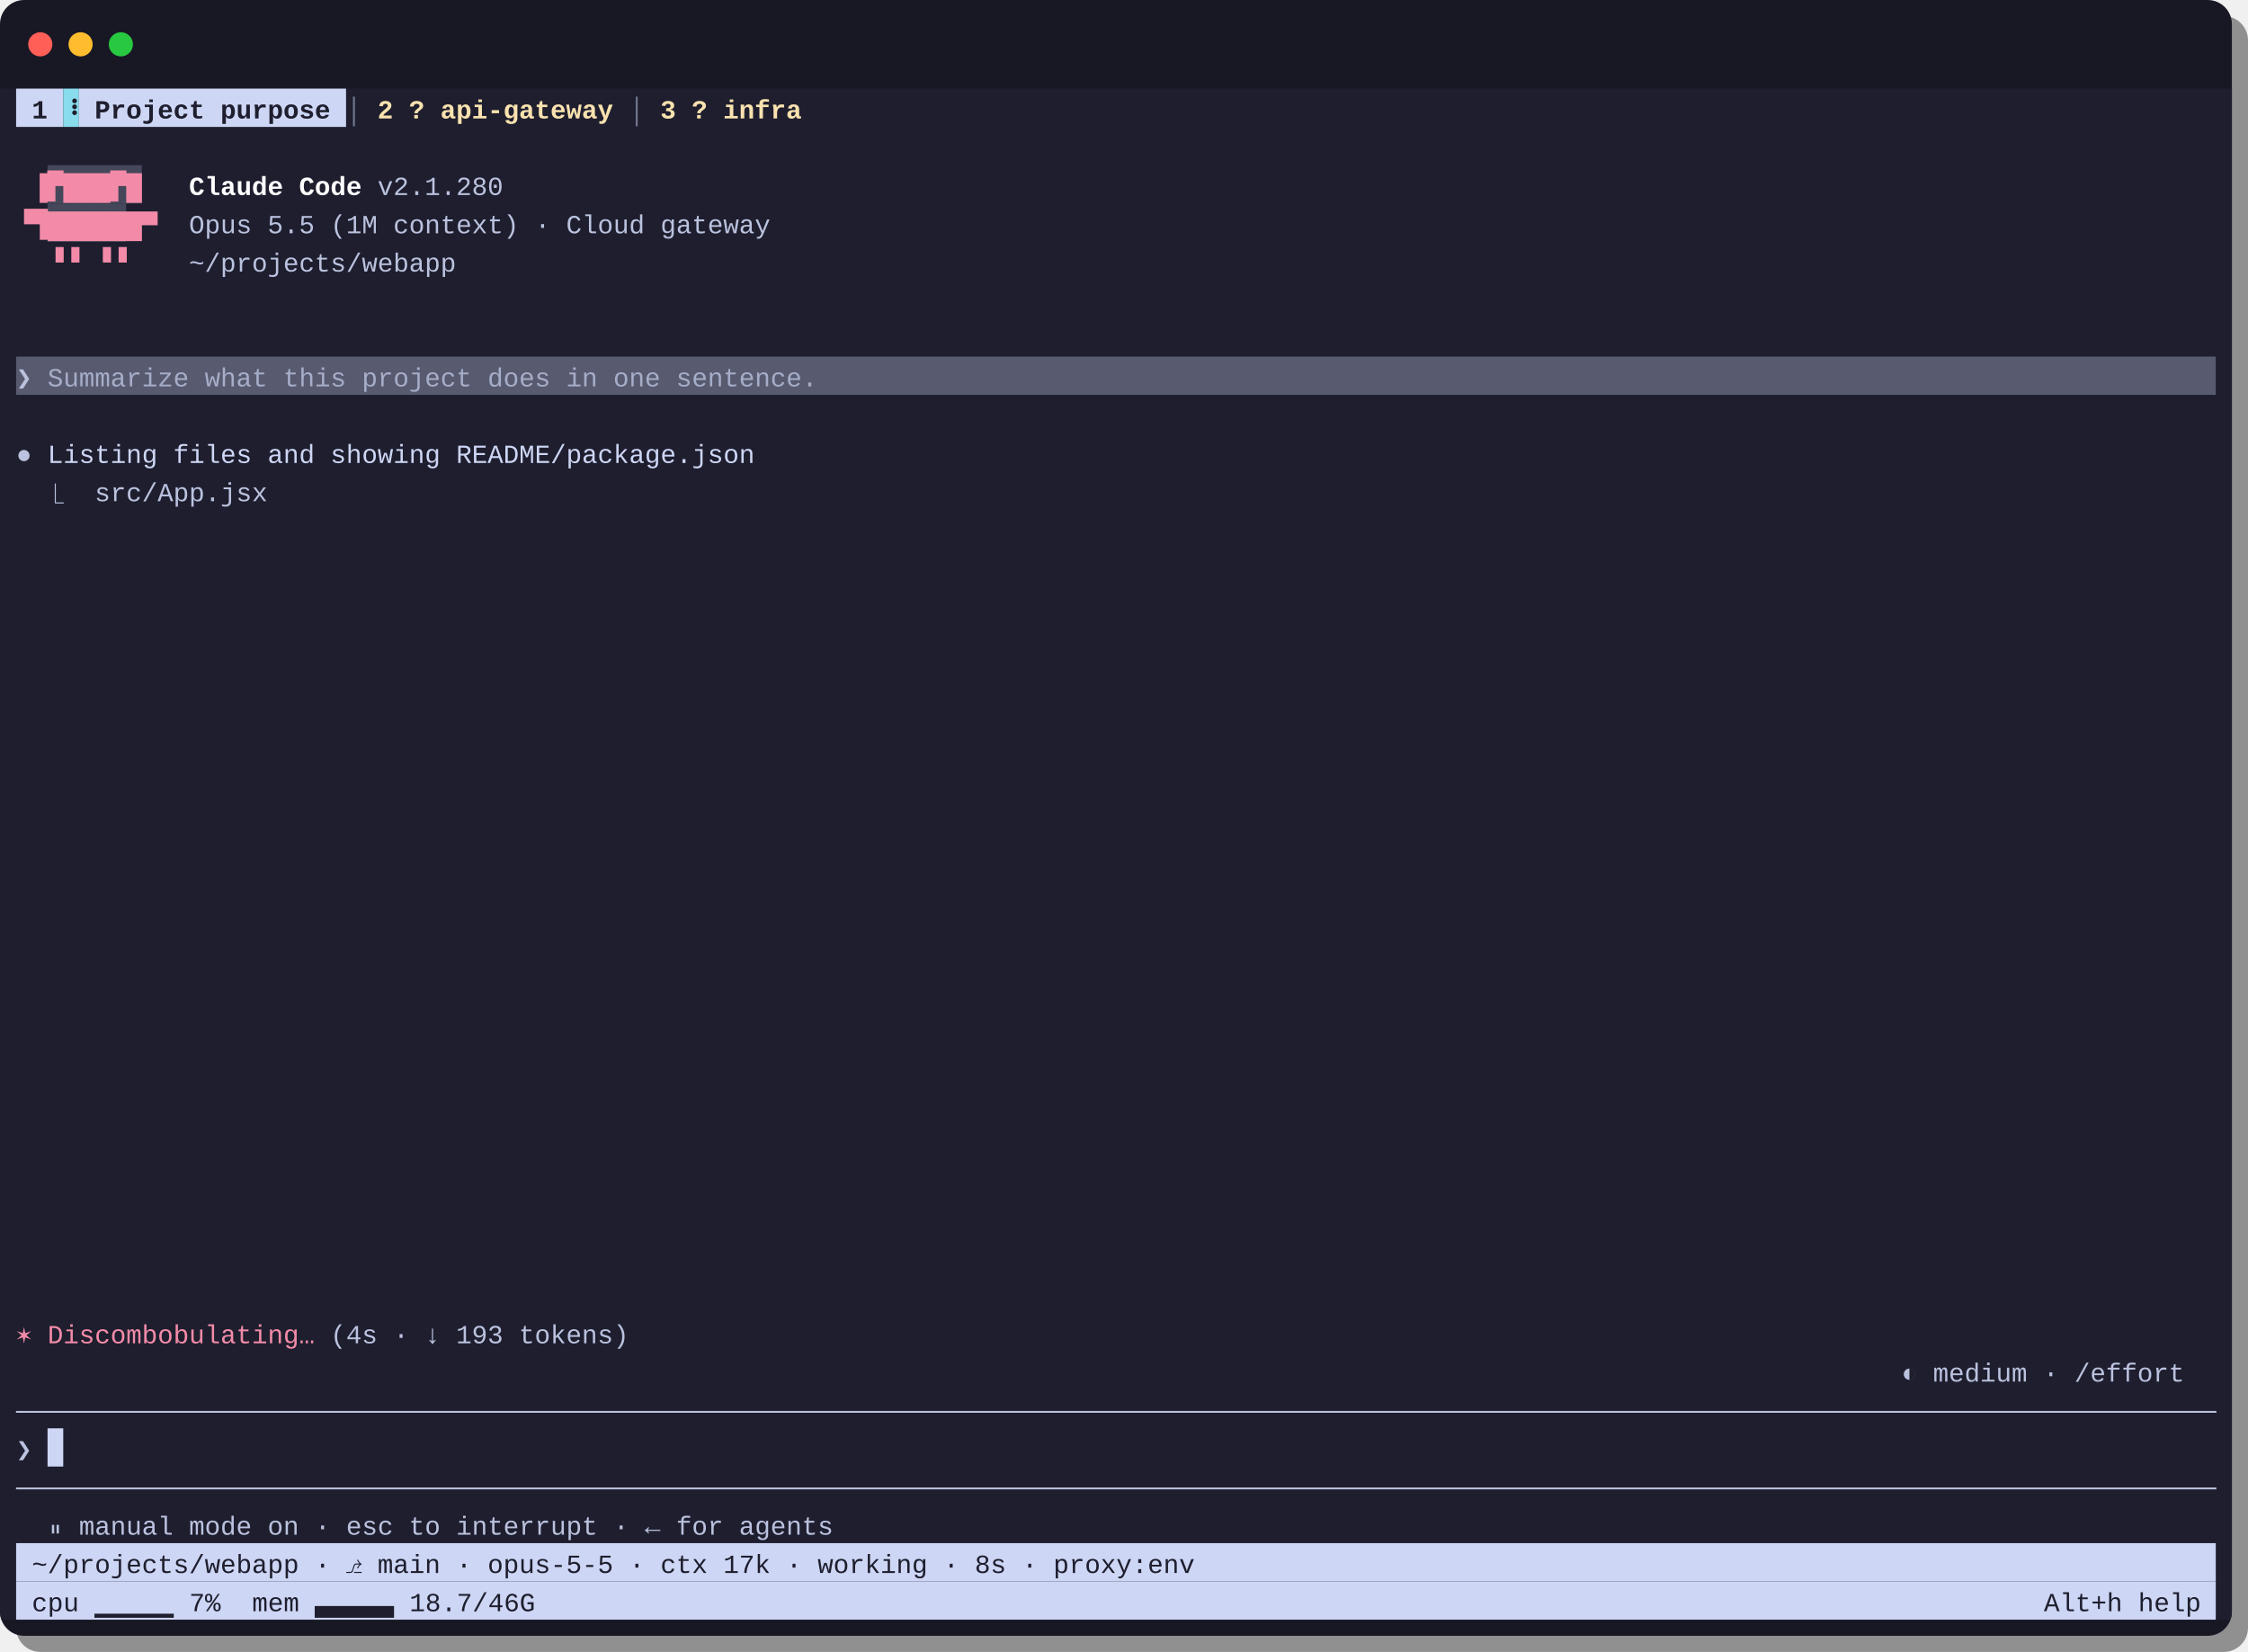
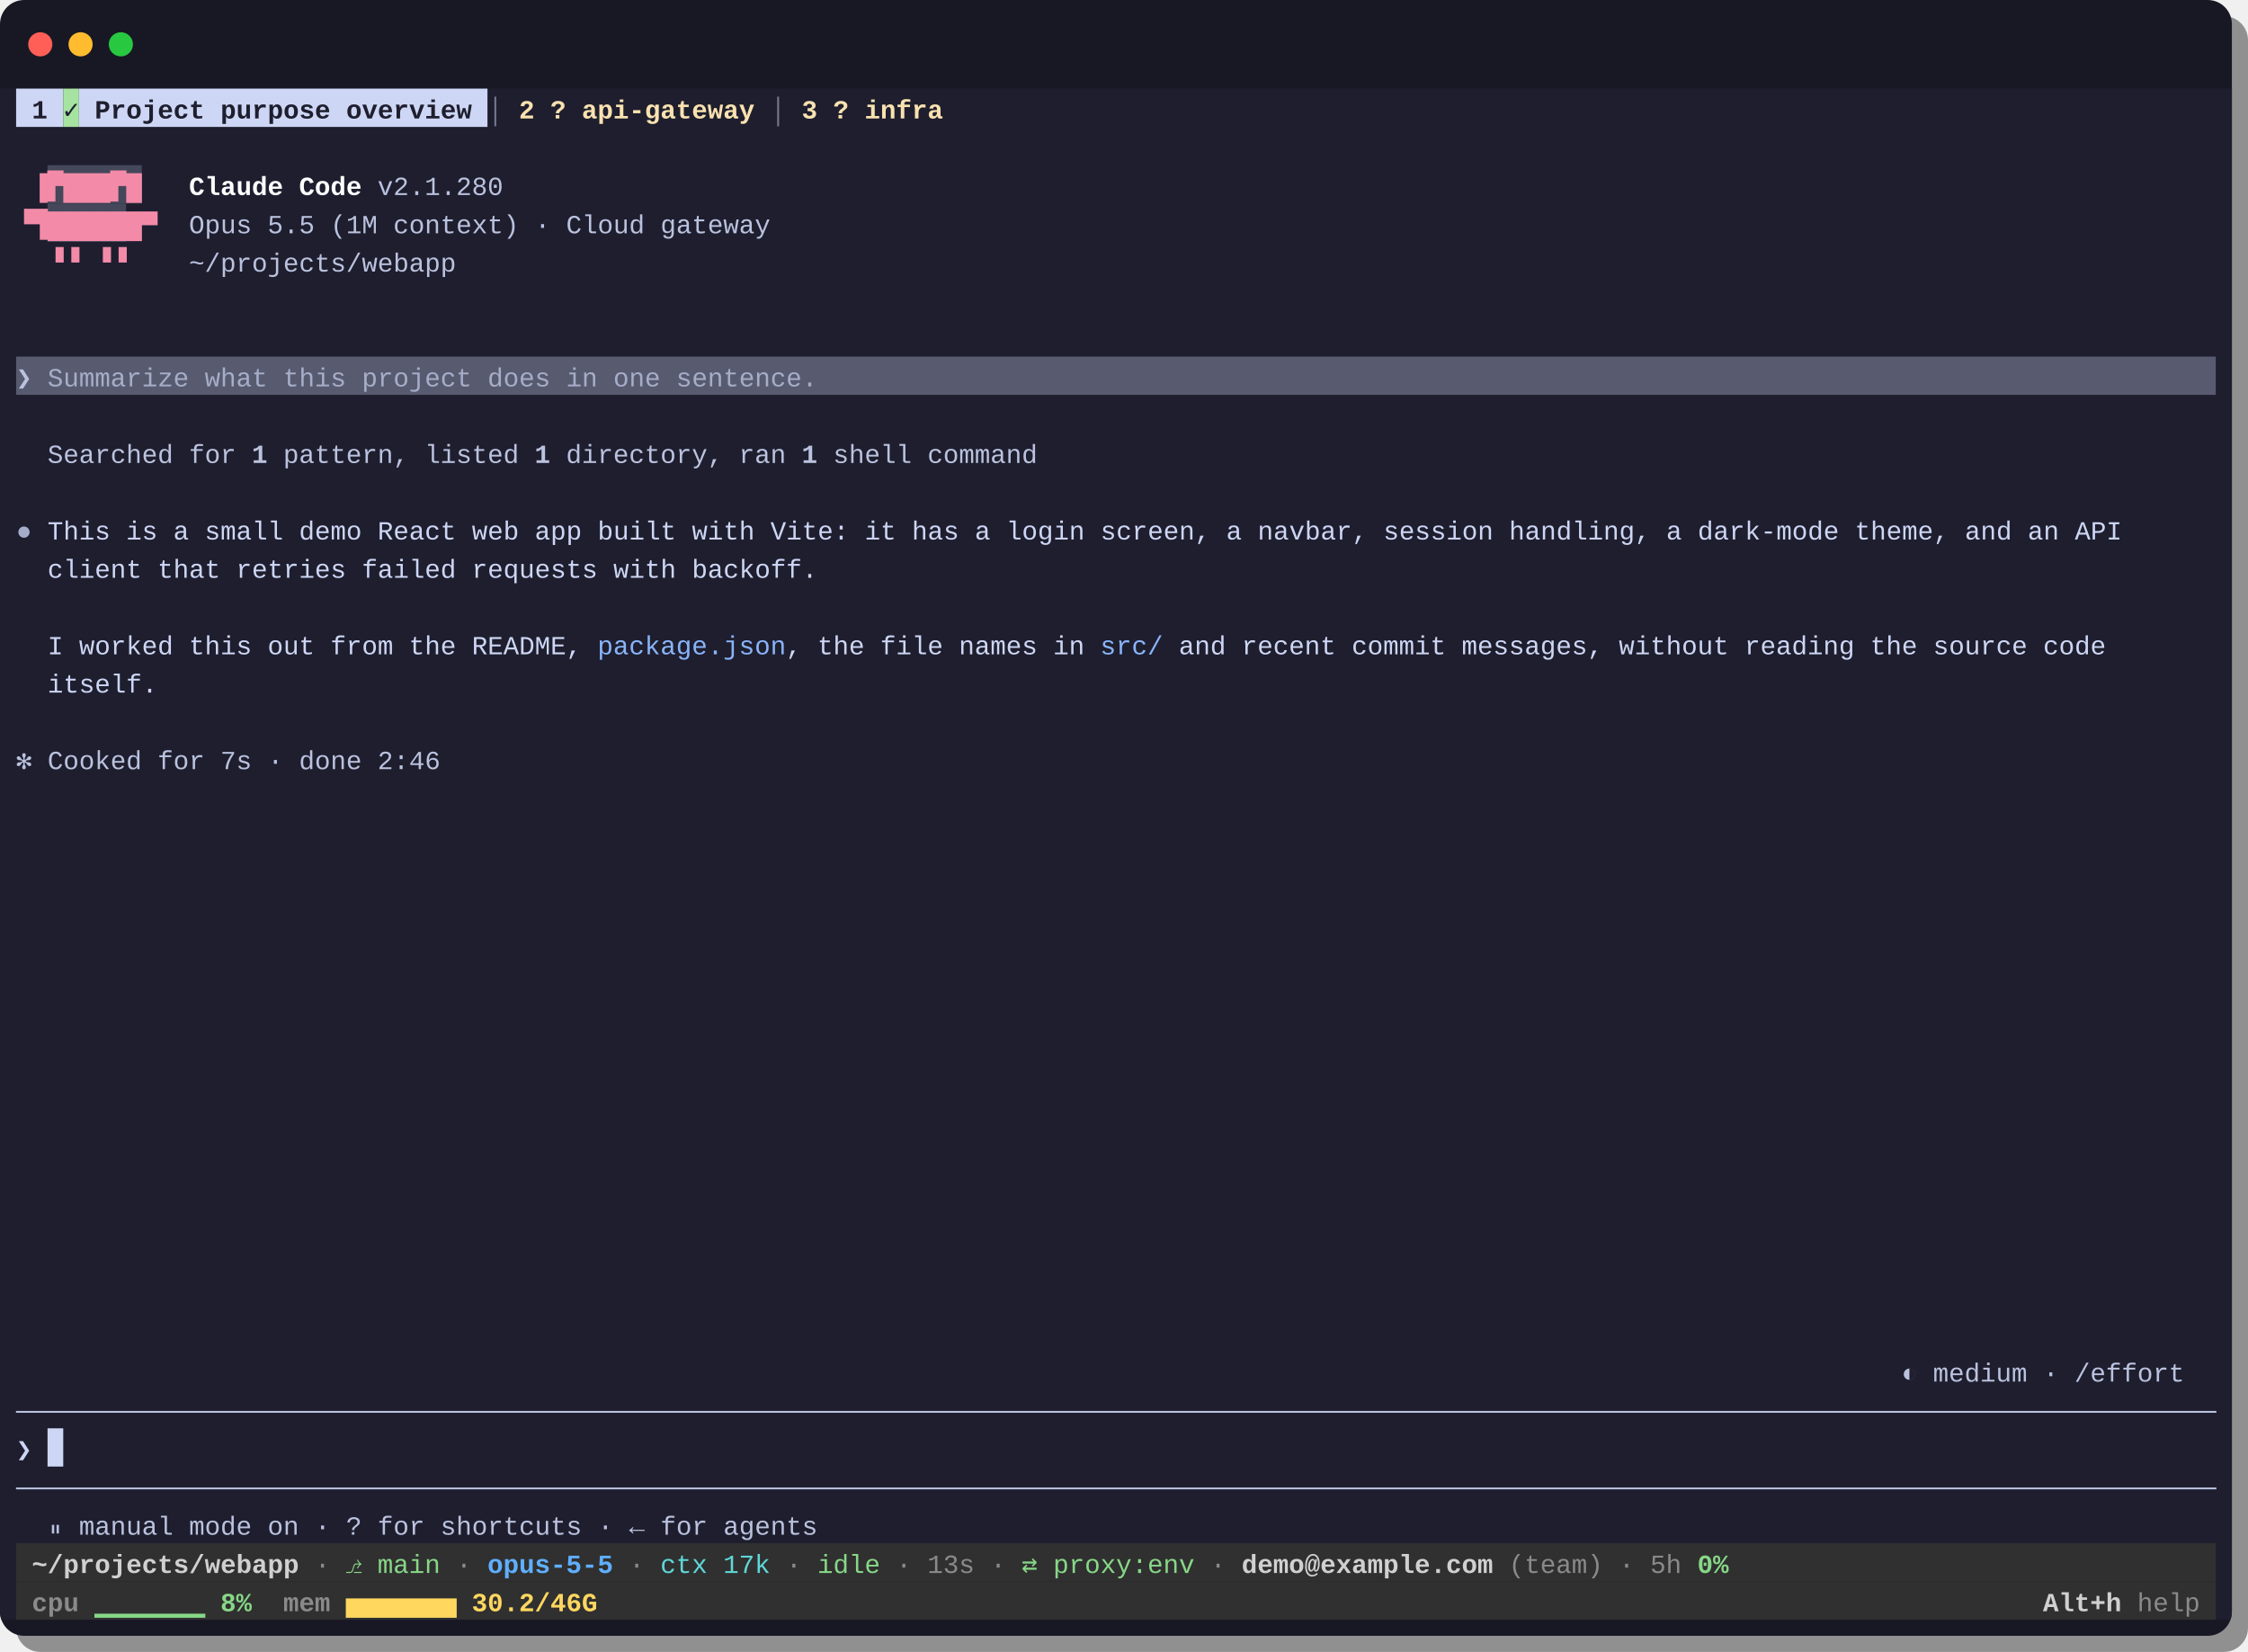
<svg xmlns="http://www.w3.org/2000/svg" width="1116" height="820" viewBox="0 0 1116 820">
  <defs>
    <style>.t { font-family: 'JetBrains Mono', 'Cascadia Code', 'Fira Code', 'Source Code Pro', 'Consolas', 'Courier New', monospace; font-size: 13px; font-feature-settings: 'liga' 0; white-space: pre; }</style>
    <clipPath id="wc">
      <rect width="1108" height="812" rx="12" ry="12" />
    </clipPath>
  </defs>
  <rect x="8" y="8" width="1108" height="812" rx="12" ry="12" fill="rgba(0,0,0,0.40)" />
  <rect width="1108" height="812" rx="12" ry="12" fill="#181825" />
  <circle cx="20" cy="22" r="6" fill="#ff5f57" />
  <circle cx="40" cy="22" r="6" fill="#febc2e" />
  <circle cx="60" cy="22" r="6" fill="#28c840" />
  <g clip-path="url(#wc)">
    <rect y="44" width="1108" height="760" fill="#1e1e2e" />
    <rect x="8.0" y="44.0" width="23.4" height="19.0" fill="#cdd6f4" />
-     <rect x="31.4" y="44.0" width="7.8" height="19.0" fill="#89dceb" />
-     <rect x="39.2" y="44.0" width="132.6" height="19.0" fill="#cdd6f4" />
+     <rect x="31.4" y="44.0" width="7.8" height="19.0" fill="#a6e3a1" />
+     <rect x="39.2" y="44.0" width="202.8" height="19.0" fill="#cdd6f4" />
    <rect x="23.6" y="82.0" width="46.8" height="19.0" fill="#45475a" />
    <rect x="23.6" y="101.0" width="39.0" height="19.0" fill="#45475a" />
    <rect x="8.0" y="177.0" width="1092.0" height="19.0" fill="#585b70" />
    <rect x="23.6" y="709.0" width="7.8" height="19.0" fill="#cdd6f4" />
-     <rect x="8.0" y="766.0" width="1092.0" height="19.0" fill="#cdd6f4" />
-     <rect x="8.0" y="785.0" width="1092.0" height="19.0" fill="#cdd6f4" />
+     <rect x="8.0" y="766.0" width="1092.0" height="19.0" fill="#303030" />
+     <rect x="8.0" y="785.0" width="1092.0" height="19.0" fill="#303030" />
    <text y="58.8" class="t" xml:space="preserve">
-       <tspan x="8.0" style="fill:#1e1e2e;font-weight:bold"> 1 ⠸ Project purpose </tspan>
-       <tspan x="171.8" style="fill:#757a91">│</tspan>
-       <tspan x="179.6" style="fill:#f9e2af;font-weight:bold"> 2 ? api-gateway </tspan>
-       <tspan x="312.2" style="fill:#757a91">│</tspan>
-       <tspan x="320.0" style="fill:#f9e2af;font-weight:bold"> 3 ? infra </tspan>
+       <tspan x="8.0" style="fill:#1e1e2e;font-weight:bold"> 1 ✓ Project purpose overview </tspan>
+       <tspan x="242.0" style="fill:#757a91">│</tspan>
+       <tspan x="249.8" style="fill:#f9e2af;font-weight:bold"> 2 ? api-gateway </tspan>
+       <tspan x="382.4" style="fill:#757a91">│</tspan>
+       <tspan x="390.2" style="fill:#f9e2af;font-weight:bold"> 3 ? infra </tspan>
    </text>
    <text y="77.8" class="t" xml:space="preserve" />
    <text y="96.8" class="t" xml:space="preserve">
      <tspan x="8.0" style="fill:#f38ba8"> ▐▛███▛█</tspan>
      <tspan x="93.8" style="fill:#ffffff;font-weight:bold">Claude Code</tspan>
      <tspan x="187.4" style="fill:#bac2de">v2.1.280</tspan>
    </text>
    <text y="115.8" class="t" xml:space="preserve">
      <tspan x="8.0" style="fill:#f38ba8">▝▜██████▀</tspan>
      <tspan x="93.8" style="fill:#bac2de">Opus 5.5 (1M context) · Cloud gateway</tspan>
    </text>
    <text y="134.8" class="t" xml:space="preserve">
      <tspan x="8.0" style="fill:#f38ba8">  ▝▝ ▝▝  </tspan>
      <tspan x="93.8" style="fill:#bac2de">~/projects/webapp</tspan>
    </text>
    <text y="153.8" class="t" xml:space="preserve" />
    <text y="172.8" class="t" xml:space="preserve" />
    <text y="191.8" class="t" xml:space="preserve">
      <tspan x="8.0" style="fill:#bac2de">❯ </tspan>
      <tspan x="23.6" style="fill:#a6adc8">Summarize what this project does in one sentence.</tspan>
    </text>
    <text y="210.8" class="t" xml:space="preserve" />
    <text y="229.8" class="t" xml:space="preserve">
-       <tspan x="8.0" style="fill:#bac2de">●</tspan>
-       <tspan x="15.8" style="fill:#cdd6f4"> Listing files and showing README/package.json                                                                                             </tspan>
+       <tspan x="23.6" style="fill:#bac2de">Searched for </tspan>
+       <tspan x="125.0" style="fill:#bac2de;font-weight:bold">1</tspan>
+       <tspan x="132.8" style="fill:#bac2de"> pattern, listed </tspan>
+       <tspan x="265.4" style="fill:#bac2de;font-weight:bold">1</tspan>
+       <tspan x="273.2" style="fill:#bac2de"> directory, ran </tspan>
+       <tspan x="398.0" style="fill:#bac2de;font-weight:bold">1</tspan>
+       <tspan x="405.8" style="fill:#bac2de"> shell command </tspan>
    </text>
-     <text y="248.8" class="t" xml:space="preserve">
-       <tspan x="8.0" style="fill:#bac2de">  ⎿  src/App.jsx</tspan>
+     <text y="248.8" class="t" xml:space="preserve" />
+     <text y="267.8" class="t" xml:space="preserve">
+       <tspan x="8.0" style="fill:#a6adc8">●</tspan>
+       <tspan x="15.8" style="fill:#cdd6f4"> This is a small demo React web app built with Vite: it has a login screen, a navbar, session handling, a dark-mode theme, and an API      </tspan>
    </text>
-     <text y="267.8" class="t" xml:space="preserve" />
-     <text y="286.8" class="t" xml:space="preserve" />
+     <text y="286.8" class="t" xml:space="preserve">
+       <tspan x="8.0" style="fill:#cdd6f4">  client that retries failed requests with backoff.                                                                                         </tspan>
+     </text>
    <text y="305.8" class="t" xml:space="preserve" />
-     <text y="324.8" class="t" xml:space="preserve" />
-     <text y="343.8" class="t" xml:space="preserve" />
+     <text y="324.8" class="t" xml:space="preserve">
+       <tspan x="8.0" style="fill:#cdd6f4">  I worked this out from the README, </tspan>
+       <tspan x="296.6" style="fill:#89b4fa">package.json</tspan>
+       <tspan x="390.2" style="fill:#cdd6f4">, the file names in </tspan>
+       <tspan x="546.2" style="fill:#89b4fa">src/</tspan>
+       <tspan x="577.4" style="fill:#cdd6f4"> and recent commit messages, without reading the source code       </tspan>
+     </text>
+     <text y="343.8" class="t" xml:space="preserve">
+       <tspan x="8.0" style="fill:#cdd6f4">  itself.                                                                                                                                   </tspan>
+     </text>
    <text y="362.8" class="t" xml:space="preserve" />
-     <text y="381.8" class="t" xml:space="preserve" />
+     <text y="381.8" class="t" xml:space="preserve">
+       <tspan x="8.0" style="fill:#bac2de">✻</tspan>
+       <tspan x="23.6" style="fill:#bac2de">Cooked for 7s · done 2:46</tspan>
+     </text>
    <text y="400.8" class="t" xml:space="preserve" />
    <text y="419.8" class="t" xml:space="preserve" />
    <text y="438.8" class="t" xml:space="preserve" />
    <text y="457.8" class="t" xml:space="preserve" />
    <text y="476.8" class="t" xml:space="preserve" />
    <text y="495.8" class="t" xml:space="preserve" />
    <text y="514.8" class="t" xml:space="preserve" />
    <text y="533.8" class="t" xml:space="preserve" />
    <text y="552.8" class="t" xml:space="preserve" />
    <text y="571.8" class="t" xml:space="preserve" />
    <text y="590.8" class="t" xml:space="preserve" />
    <text y="609.8" class="t" xml:space="preserve" />
    <text y="628.8" class="t" xml:space="preserve" />
    <text y="647.8" class="t" xml:space="preserve" />
-     <text y="666.8" class="t" xml:space="preserve">
-       <tspan x="8.0" style="fill:#f38ba8">✶</tspan>
-       <tspan x="23.6" style="fill:#f38ba8">Discombobulating… </tspan>
-       <tspan x="164.0" style="fill:#bac2de">(4s · ↓</tspan>
-       <tspan x="226.4" style="fill:#bac2de">193 tokens)</tspan>
-     </text>
+     <text y="666.8" class="t" xml:space="preserve" />
    <text y="685.8" class="t" xml:space="preserve">
      <tspan x="944.0" style="fill:#bac2de">◐ medium · /effort</tspan>
    </text>
    <text y="704.8" class="t" xml:space="preserve">
      <tspan x="8.0" style="fill:#bac2de">────────────────────────────────────────────────────────────────────────────────────────────────────────────────────────────────────────────</tspan>
    </text>
    <text y="723.8" class="t" xml:space="preserve">
-       <tspan x="8.0" style="fill:#bac2de">❯ </tspan>
+       <tspan x="8.0" style="fill:#cdd6f4">❯ </tspan>
    </text>
    <text y="742.8" class="t" xml:space="preserve">
      <tspan x="8.0" style="fill:#bac2de">────────────────────────────────────────────────────────────────────────────────────────────────────────────────────────────────────────────</tspan>
    </text>
    <text y="761.8" class="t" xml:space="preserve">
-       <tspan x="23.6" style="fill:#bac2de">⏸ manual mode on · esc to interrupt · ← for agents</tspan>
+       <tspan x="23.6" style="fill:#bac2de">⏸ manual mode on · ? for shortcuts · ← for agents</tspan>
    </text>
    <text y="780.8" class="t" xml:space="preserve">
-       <tspan x="8.0" style="fill:#1e1e2e"> ~/projects/webapp · ⎇ main · opus-5-5 · ctx 17k · working · 8s · proxy:env                                                                 </tspan>
+       <tspan x="15.8" style="fill:#d0d0d0;font-weight:bold">~/projects/webapp</tspan>
+       <tspan x="148.4" style="fill:#8a8a8a"> · </tspan>
+       <tspan x="171.8" style="fill:#87d787">⎇ main</tspan>
+       <tspan x="218.6" style="fill:#8a8a8a"> · </tspan>
+       <tspan x="242.0" style="fill:#5fafff;font-weight:bold">opus-5-5</tspan>
+       <tspan x="304.4" style="fill:#8a8a8a"> · </tspan>
+       <tspan x="327.8" style="fill:#5fd7d7">ctx 17k</tspan>
+       <tspan x="382.4" style="fill:#8a8a8a"> · </tspan>
+       <tspan x="405.8" style="fill:#87d787">idle</tspan>
+       <tspan x="437.0" style="fill:#8a8a8a"> · 13s · </tspan>
+       <tspan x="507.2" style="fill:#87d787">⇄ proxy:env</tspan>
+       <tspan x="593.0" style="fill:#8a8a8a"> · </tspan>
+       <tspan x="616.4" style="fill:#d0d0d0;font-weight:bold">demo@example.com</tspan>
+       <tspan x="741.2" style="fill:#8a8a8a"> (team) · 5h </tspan>
+       <tspan x="842.6" style="fill:#87d787;font-weight:bold">0%</tspan>
    </text>
    <text y="799.8" class="t" xml:space="preserve">
-       <tspan x="8.0" style="fill:#1e1e2e"> cpu ▁▁▁▁▁ 7%  mem ▃▃▃▃▃ 18.7/46G                                                                                                Alt+h help </tspan>
+       <tspan x="15.8" style="fill:#8a8a8a;font-weight:bold">cpu</tspan>
+       <tspan x="47.0" style="fill:#87d787">▁▁▁▁▁▁▁</tspan>
+       <tspan x="109.4" style="fill:#87d787;font-weight:bold">8%</tspan>
+       <tspan x="140.6" style="fill:#8a8a8a;font-weight:bold">mem</tspan>
+       <tspan x="171.8" style="fill:#ffd75f">▅▅▅▅▅▅▅</tspan>
+       <tspan x="234.2" style="fill:#ffd75f;font-weight:bold">30.2/46G</tspan>
+       <tspan x="1014.2" style="fill:#d0d0d0;font-weight:bold">Alt+h</tspan>
+       <tspan x="1053.2" style="fill:#8a8a8a"> help </tspan>
    </text>
  </g>
</svg>
